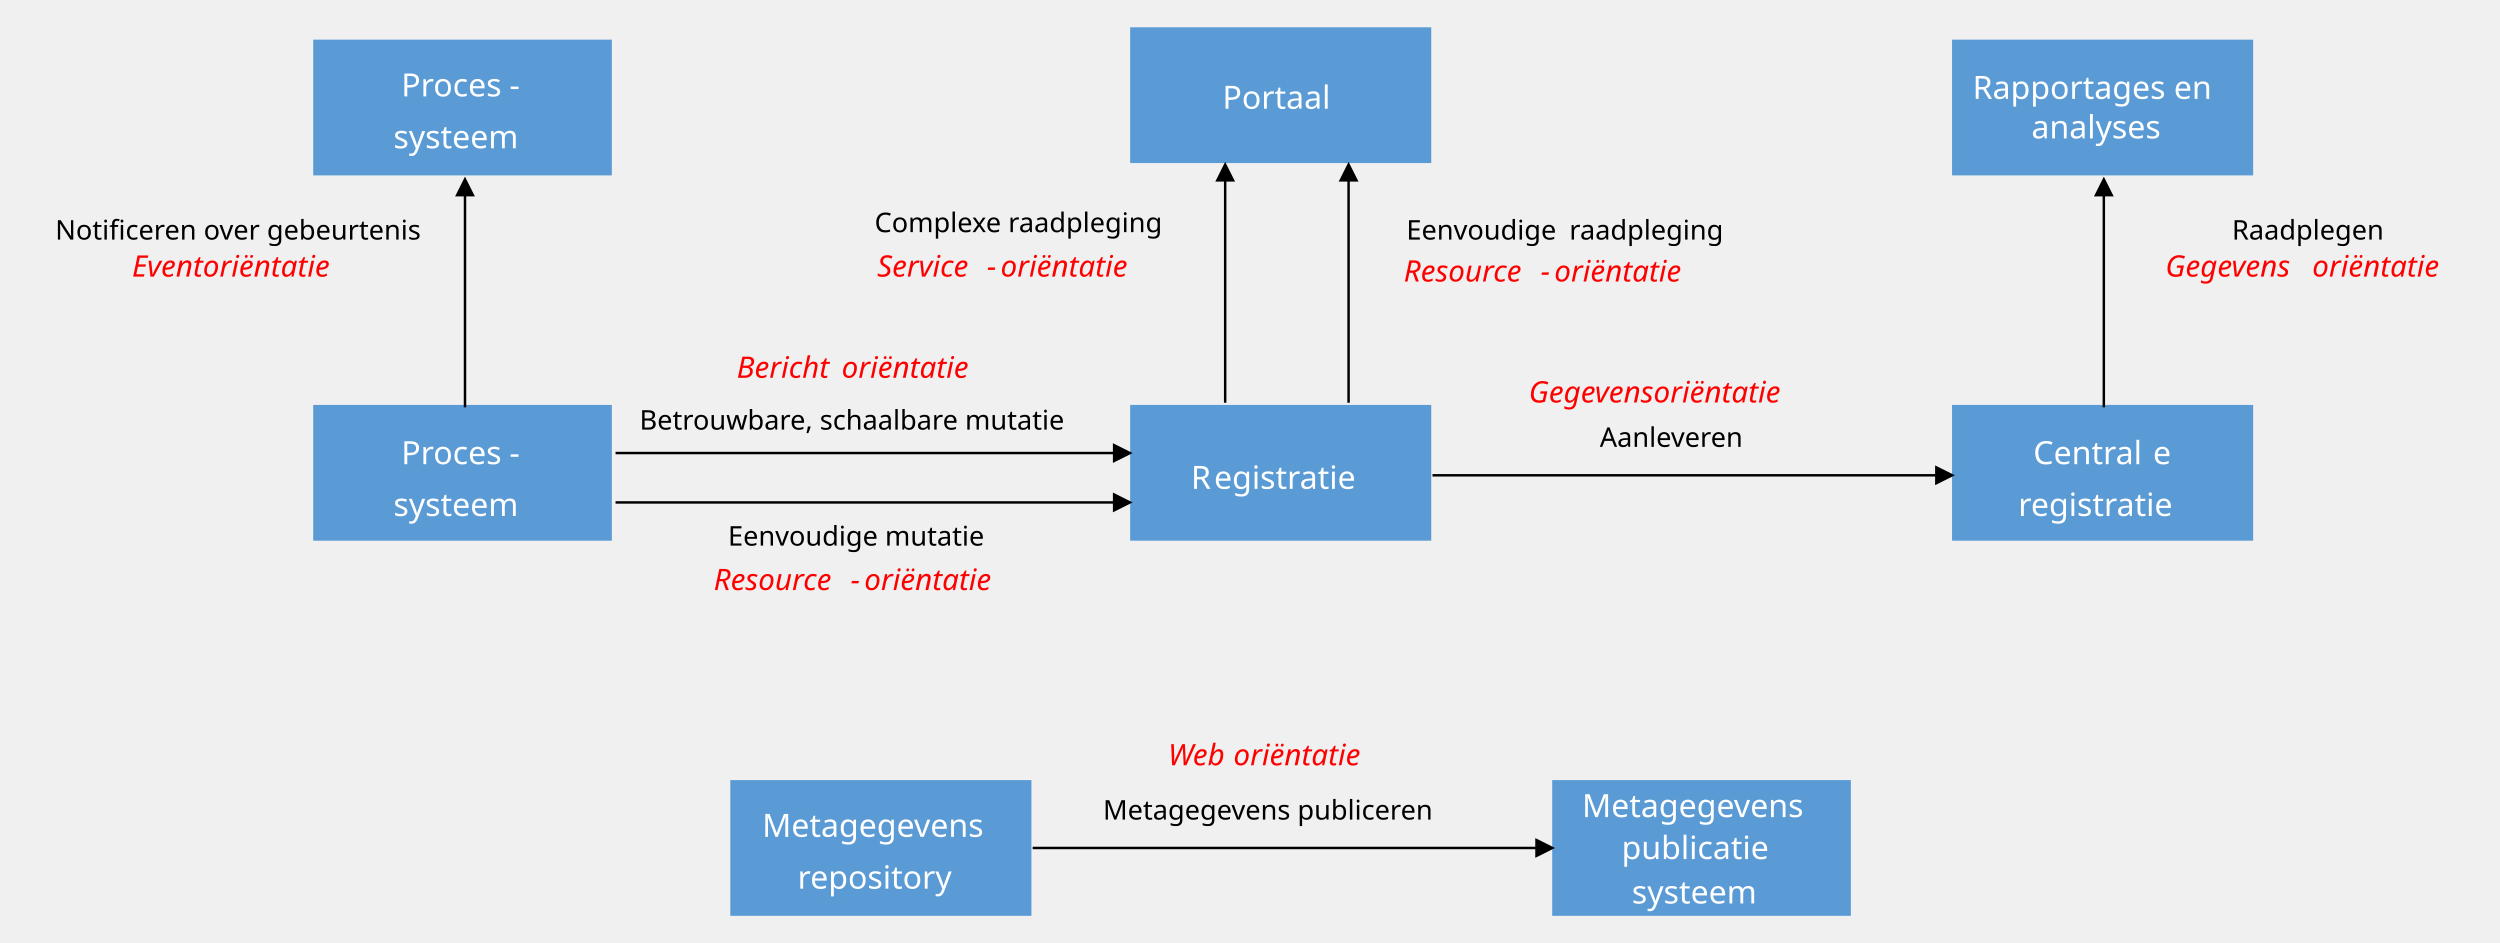
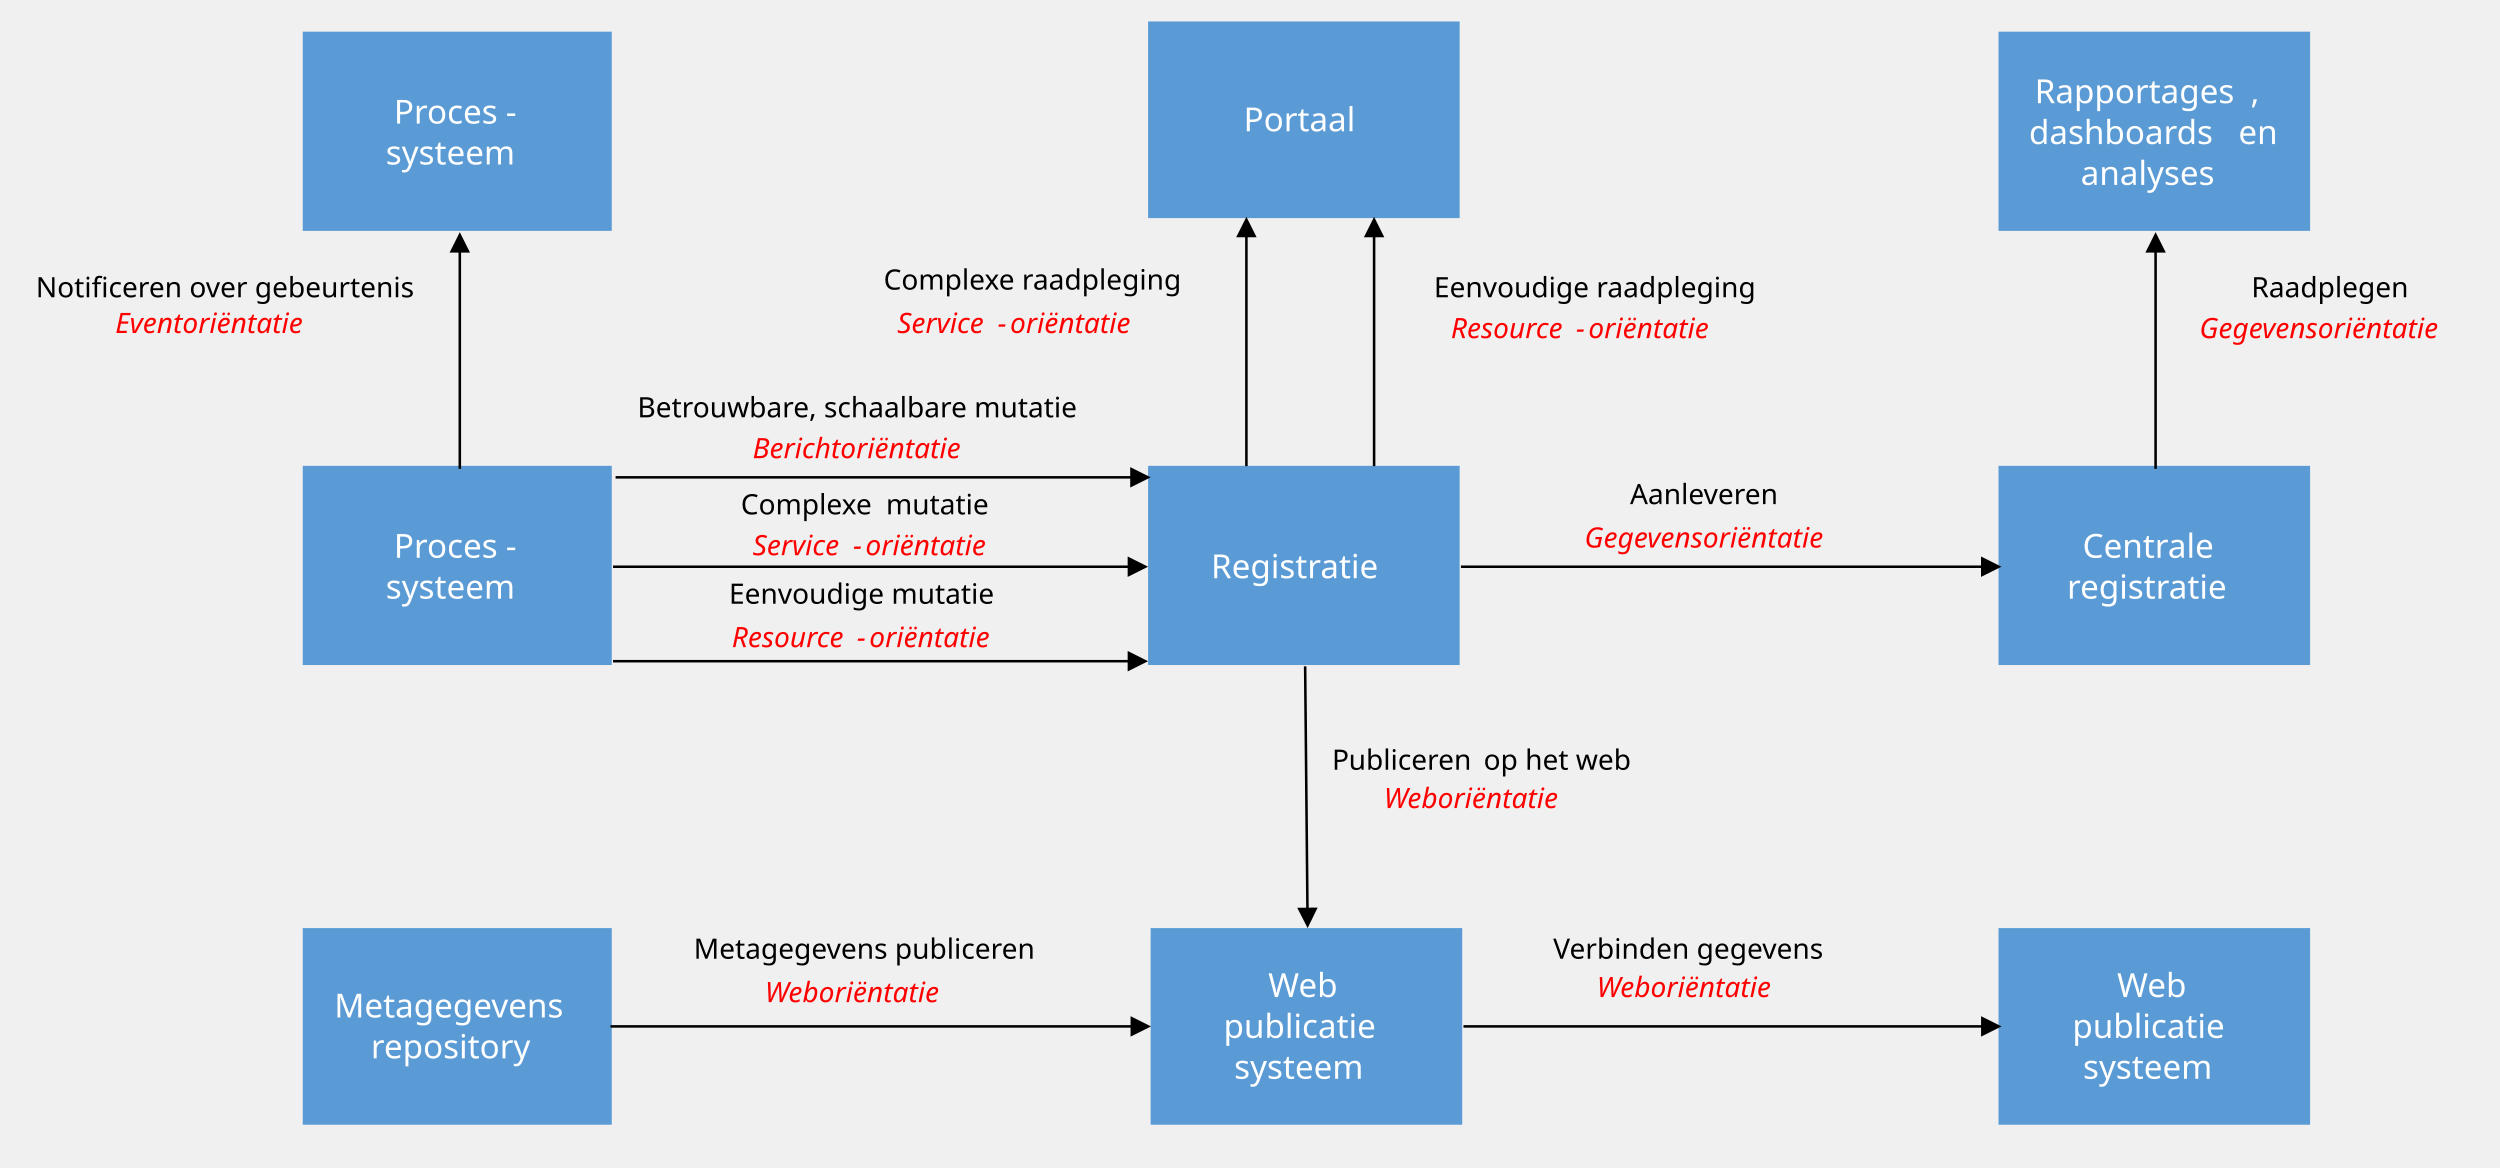
- <svg xmlns="http://www.w3.org/2000/svg" width="268mm" height="101mm" viewBox="0 0 268 101" version="1.1" id="svg1">
+ <svg xmlns="http://www.w3.org/2000/svg" width="259mm" height="121mm" viewBox="0 0 259 121" version="1.1" id="svg1">
  <defs id="defs1" />
  <g id="layer1">
-     <g transform="matrix(0.2645833,0,0,0.2645833,-28.07268,-61.63064)" id="g45">
-       <rect x="564" y="397" width="122" height="55" fill="#5b9bd5" id="rect1" />
-       <text fill="#ffffff" font-family="Verdana, Verdana_MSFontService, sans-serif" font-weight="400" font-size="13px" transform="translate(588.649,431)" id="text1">R</text>
-       <text fill="#ffffff" font-family="Verdana, Verdana_MSFontService, sans-serif" font-weight="400" font-size="13px" transform="translate(597.982,431)" id="text2">egistratie</text>
-       <rect x="897" y="397" width="122" height="55" fill="#5b9bd5" id="rect2" />
-       <text fill="#ffffff" font-family="Verdana, Verdana_MSFontService, sans-serif" font-weight="400" font-size="13px" transform="translate(929.917,421)" id="text3">Central</text>
-       <text fill="#ffffff" font-family="Verdana, Verdana_MSFontService, sans-serif" font-weight="400" font-size="13px" transform="translate(978.417,421)" id="text4">e</text>
-       <text fill="#ffffff" font-family="Verdana, Verdana_MSFontService, sans-serif" font-weight="400" font-size="13px" transform="translate(923.837,442)" id="text5">registratie</text>
-       <rect x="564" y="244" width="122" height="55" fill="#5b9bd5" id="rect5" />
-       <text fill="#ffffff" font-family="Verdana, Verdana_MSFontService, sans-serif" font-weight="400" font-size="13px" transform="translate(601.399,277)" id="text6">Portaal</text>
-       <rect x="233" y="397" width="121" height="55" fill="#5b9bd5" id="rect6" />
-       <text fill="#ffffff" font-family="Verdana, Verdana_MSFontService, sans-serif" font-weight="400" font-size="13px" transform="translate(268.681,421)" id="text7">Proces</text>
-       <text fill="#ffffff" font-family="Verdana, Verdana_MSFontService, sans-serif" font-weight="400" font-size="13px" transform="translate(312.515,421)" id="text8">-</text>
-       <text fill="#ffffff" font-family="Verdana, Verdana_MSFontService, sans-serif" font-weight="400" font-size="13px" transform="translate(265.515,442)" id="text9">systeem</text>
-       <path d="m 652,396.107 v -90.94 h 1 v 90.94 z m -3.5,-89.607 4,-8 4,8 z" id="path9" />
-       <text font-family="Verdana, Verdana_MSFontService, sans-serif" font-weight="400" font-size="11px" transform="translate(675.927,330)" id="text10">Eenvoudige</text>
-       <text font-family="Verdana, Verdana_MSFontService, sans-serif" font-weight="400" font-size="11px" transform="translate(741.927,330)" id="text11">raadpleging</text>
-       <rect x="233" y="249" width="121" height="55" fill="#5b9bd5" id="rect11" />
-       <text fill="#ffffff" font-family="Verdana, Verdana_MSFontService, sans-serif" font-weight="400" font-size="13px" transform="translate(268.681,272)" id="text12">Proces</text>
-       <text fill="#ffffff" font-family="Verdana, Verdana_MSFontService, sans-serif" font-weight="400" font-size="13px" transform="translate(312.515,272)" id="text13">-</text>
-       <text fill="#ffffff" font-family="Verdana, Verdana_MSFontService, sans-serif" font-weight="400" font-size="13px" transform="translate(265.515,293)" id="text14">systeem</text>
-       <path d="M 0.5,-5.61624e-7 0.5,86.8 h -1 L -0.5,5.61624e-7 Z M 4,85.467 l -4,8 -4,-8 z" transform="matrix(1,0,0,-1,294.5,397.967)" id="path14" />
-       <text font-family="Verdana, Verdana_MSFontService, sans-serif" font-weight="400" font-size="11px" transform="translate(128.49,330)" id="text15">Notificeren over gebeurtenis</text>
-       <path d="m 686.5,425 h 204.973 v 1 H 686.5 Z m 203.64,-3.5 8,4 -8,4 z" id="path15" />
-       <text font-family="Verdana, Verdana_MSFontService, sans-serif" font-weight="400" font-size="11px" transform="translate(754.277,414)" id="text16">Aanleveren</text>
-       <text fill="#ff0000" font-family="Verdana, Verdana_MSFontService, sans-serif" font-style="italic" font-weight="400" font-size="12px" transform="translate(159.568,345)" id="text17">Eventoriëntatie</text>
-       <text fill="#ff0000" font-family="Verdana, Verdana_MSFontService, sans-serif" font-style="italic" font-weight="400" font-size="12px" transform="translate(725.499,396)" id="text18">Gegevensoriëntatie</text>
-       <text fill="#ff0000" font-family="Verdana, Verdana_MSFontService, sans-serif" font-style="italic" font-weight="400" font-size="12px" transform="translate(674.838,347)" id="text19">Resource</text>
-       <text fill="#ff0000" font-family="Verdana, Verdana_MSFontService, sans-serif" font-style="italic" font-weight="400" font-size="12px" transform="translate(730.338,347)" id="text20">-</text>
-       <text fill="#ff0000" font-family="Verdana, Verdana_MSFontService, sans-serif" font-style="italic" font-weight="400" font-size="12px" transform="translate(735.838,347)" id="text21">oriëntatie</text>
-       <rect x="735" y="549" width="121" height="55" fill="#5b9bd5" id="rect21" />
-       <text fill="#ffffff" font-family="Verdana, Verdana_MSFontService, sans-serif" font-weight="400" font-size="13px" transform="translate(747.109,564)" id="text22">Metagegevens</text>
-       <text fill="#ffffff" font-family="Verdana, Verdana_MSFontService, sans-serif" font-weight="400" font-size="13px" transform="translate(763.109,581)" id="text23">publicatie</text>
-       <text fill="#ffffff" font-family="Verdana, Verdana_MSFontService, sans-serif" font-weight="400" font-size="13px" transform="translate(767.276,599)" id="text24">systeem</text>
-       <path d="m 355.5,416 h 202.837 v 1 H 355.5 Z m 201.504,-3.5 8,4 -8,4 z" id="path24" />
-       <text font-family="Verdana, Verdana_MSFontService, sans-serif" font-weight="400" font-size="11px" transform="translate(365.217,407)" id="text25">Betrouwbare, schaalbare mutatie</text>
-       <text fill="#ff0000" font-family="Verdana, Verdana_MSFontService, sans-serif" font-style="italic" font-weight="400" font-size="12px" transform="translate(404.597,386)" id="text26">Bericht</text>
-       <text fill="#ff0000" font-family="Verdana, Verdana_MSFontService, sans-serif" font-style="italic" font-weight="400" font-size="12px" transform="translate(447.097,386)" id="text27">oriëntatie</text>
-       <text font-family="Verdana, Verdana_MSFontService, sans-serif" font-weight="400" font-size="11px" transform="translate(460.442,327)" id="text28">Complexe raadpleging</text>
-       <text fill="#ff0000" font-family="Verdana, Verdana_MSFontService, sans-serif" font-style="italic" font-weight="400" font-size="12px" transform="translate(461.486,345)" id="text29">Service</text>
-       <text fill="#ff0000" font-family="Verdana, Verdana_MSFontService, sans-serif" font-style="italic" font-weight="400" font-size="12px" transform="translate(505.986,345)" id="text30">-</text>
-       <text fill="#ff0000" font-family="Verdana, Verdana_MSFontService, sans-serif" font-style="italic" font-weight="400" font-size="12px" transform="translate(511.486,345)" id="text31">oriëntatie</text>
-       <rect x="402" y="549" width="122" height="55" fill="#5b9bd5" id="rect31" />
-       <text fill="#ffffff" font-family="Verdana, Verdana_MSFontService, sans-serif" font-weight="400" font-size="13px" transform="translate(414.916,572)" id="text32">Metagegevens</text>
-       <text fill="#ffffff" font-family="Verdana, Verdana_MSFontService, sans-serif" font-weight="400" font-size="13px" transform="translate(429.25,593)" id="text33">repository</text>
-       <text font-family="Verdana, Verdana_MSFontService, sans-serif" font-weight="400" font-size="11px" transform="translate(553.011,565)" id="text34">Metagegevens publiceren</text>
-       <text fill="#ff0000" font-family="Verdana, Verdana_MSFontService, sans-serif" font-style="italic" font-weight="400" font-size="12px" transform="translate(579.349,543)" id="text35">Web</text>
-       <text fill="#ff0000" font-family="Verdana, Verdana_MSFontService, sans-serif" font-style="italic" font-weight="400" font-size="12px" transform="translate(605.849,543)" id="text36">oriëntatie</text>
-       <path d="m 602,396.107 v -90.94 h 1 v 90.94 z m -3.5,-89.607 4,-8 4,8 z" id="path36" />
-       <path d="m 524.5,576 h 204.973 v 1 H 524.5 Z m 203.64,-3.5 8,4 -8,4 z" id="path37" />
-       <text font-family="Verdana, Verdana_MSFontService, sans-serif" font-weight="400" font-size="11px" transform="translate(401.063,454)" id="text37">Eenvoudige mutatie</text>
-       <text fill="#ff0000" font-family="Verdana, Verdana_MSFontService, sans-serif" font-style="italic" font-weight="400" font-size="12px" transform="translate(395.257,472)" id="text38">Resource</text>
-       <text fill="#ff0000" font-family="Verdana, Verdana_MSFontService, sans-serif" font-style="italic" font-weight="400" font-size="12px" transform="translate(450.757,472)" id="text39">-</text>
-       <text fill="#ff0000" font-family="Verdana, Verdana_MSFontService, sans-serif" font-style="italic" font-weight="400" font-size="12px" transform="translate(456.257,472)" id="text40">oriëntatie</text>
-       <path d="m 355.5,436 h 202.837 v 1 H 355.5 Z m 201.504,-3.5 8,4 -8,4 z" id="path40" />
-       <rect x="897" y="249" width="122" height="55" fill="#5b9bd5" id="rect40" />
-       <text fill="#ffffff" font-family="Verdana, Verdana_MSFontService, sans-serif" font-weight="400" font-size="13px" transform="translate(905.337,273)" id="text41">Rapportages en</text>
-       <text fill="#ffffff" font-family="Verdana, Verdana_MSFontService, sans-serif" font-weight="400" font-size="13px" transform="translate(929.17,289)" id="text42">analyses</text>
-       <path d="M 0.5,-5.61624e-7 0.5,86.8 h -1 L -0.5,5.61624e-7 Z M 4,85.467 l -4,8 -4,-8 z" transform="matrix(1,0,0,-1,958.5,397.967)" id="path42" />
-       <text font-family="Verdana, Verdana_MSFontService, sans-serif" font-weight="400" font-size="11px" transform="translate(1010.42,330)" id="text43">Raadplegen</text>
-       <text fill="#ff0000" font-family="Verdana, Verdana_MSFontService, sans-serif" font-style="italic" font-weight="400" font-size="12px" transform="translate(983.433,345)" id="text44">Gegevens</text>
-       <text fill="#ff0000" font-family="Verdana, Verdana_MSFontService, sans-serif" font-style="italic" font-weight="400" font-size="12px" transform="translate(1042.93,345)" id="text45">oriëntatie</text>
+     <g transform="matrix(0.2645833,0,0,0.2645833,-30.28401,-50.69377)" id="g56">
+       <rect x="564" y="374" width="122" height="78" fill="#5b9bd5" id="rect1" />
+       <text fill="#ffffff" font-family="Verdana, Verdana_MSFontService, sans-serif" font-weight="400" font-size="13px" transform="translate(588.649,418)" id="text1">Registratie</text>
+       <rect x="897" y="374" width="122" height="78" fill="#5b9bd5" id="rect2" />
+       <text fill="#ffffff" font-family="Verdana, Verdana_MSFontService, sans-serif" font-weight="400" font-size="13px" transform="translate(929.917,410)" id="text2">Centrale</text>
+       <text fill="#ffffff" font-family="Verdana, Verdana_MSFontService, sans-serif" font-weight="400" font-size="13px" transform="translate(923.837,426)" id="text3">registratie</text>
+       <rect x="564" y="200" width="122" height="77" fill="#5b9bd5" id="rect3" />
+       <text fill="#ffffff" font-family="Verdana, Verdana_MSFontService, sans-serif" font-weight="400" font-size="13px" transform="translate(601.399,243)" id="text4">Portaal</text>
+       <rect x="233" y="374" width="121" height="78" fill="#5b9bd5" id="rect4" />
+       <text fill="#ffffff" font-family="Verdana, Verdana_MSFontService, sans-serif" font-weight="400" font-size="13px" transform="translate(268.681,410)" id="text5">Proces</text>
+       <text fill="#ffffff" font-family="Verdana, Verdana_MSFontService, sans-serif" font-weight="400" font-size="13px" transform="translate(312.515,410)" id="text6">-</text>
+       <text fill="#ffffff" font-family="Verdana, Verdana_MSFontService, sans-serif" font-weight="400" font-size="13px" transform="translate(265.515,426)" id="text7">systeem</text>
+       <path d="m 652,374.107 v -90.94 h 1 v 90.94 z m -3.5,-89.607 4,-8 4,8 z" id="path7" />
+       <text font-family="Verdana, Verdana_MSFontService, sans-serif" font-weight="400" font-size="11px" transform="translate(675.927,308)" id="text8">Eenvoudige raadpleging</text>
+       <rect x="233" y="204" width="121" height="78" fill="#5b9bd5" id="rect8" />
+       <text fill="#ffffff" font-family="Verdana, Verdana_MSFontService, sans-serif" font-weight="400" font-size="13px" transform="translate(268.681,240)" id="text9">Proces</text>
+       <text fill="#ffffff" font-family="Verdana, Verdana_MSFontService, sans-serif" font-weight="400" font-size="13px" transform="translate(312.515,240)" id="text10">-</text>
+       <text fill="#ffffff" font-family="Verdana, Verdana_MSFontService, sans-serif" font-weight="400" font-size="13px" transform="translate(265.515,256)" id="text11">systeem</text>
+       <path d="M 0.5,-5.66354e-7 0.5,86.02 h -1 L -0.5,5.66354e-7 Z M 4,84.687 l -4,8 -4,-8 z" transform="matrix(1,0,0,-1,294.5,375.187)" id="path11" />
+       <text font-family="Verdana, Verdana_MSFontService, sans-serif" font-weight="400" font-size="11px" transform="translate(128.49,308)" id="text12">Notificeren over gebeurtenis</text>
+       <path d="m 686.5,413 h 204.973 v 1 H 686.5 Z m 203.64,-3.5 8,4 -8,4 z" id="path12" />
+       <text font-family="Verdana, Verdana_MSFontService, sans-serif" font-weight="400" font-size="11px" transform="translate(752.705,389)" id="text13">Aanleveren</text>
+       <text fill="#ff0000" font-family="Verdana, Verdana_MSFontService, sans-serif" font-style="italic" font-weight="400" font-size="11px" transform="translate(159.568,322)" id="text14">Eventoriëntatie</text>
+       <text fill="#ff0000" font-family="Verdana, Verdana_MSFontService, sans-serif" font-style="italic" font-weight="400" font-size="11px" transform="translate(734.877,406)" id="text15">Gegevensoriëntatie</text>
+       <text fill="#ff0000" font-family="Verdana, Verdana_MSFontService, sans-serif" font-style="italic" font-weight="400" font-size="11px" transform="translate(682.557,324)" id="text16">Resource</text>
+       <text fill="#ff0000" font-family="Verdana, Verdana_MSFontService, sans-serif" font-style="italic" font-weight="400" font-size="11px" transform="translate(731.557,324)" id="text17">-</text>
+       <text fill="#ff0000" font-family="Verdana, Verdana_MSFontService, sans-serif" font-style="italic" font-weight="400" font-size="11px" transform="translate(736.391,324)" id="text18">oriëntatie</text>
+       <rect x="565" y="555" width="122" height="77" fill="#5b9bd5" id="rect18" />
+       <text fill="#ffffff" font-family="Verdana, Verdana_MSFontService, sans-serif" font-weight="400" font-size="13px" transform="translate(611.04,582)" id="text19">Web</text>
+       <text fill="#ffffff" font-family="Verdana, Verdana_MSFontService, sans-serif" font-weight="400" font-size="13px" transform="translate(593.54,598)" id="text20">publicatie</text>
+       <text fill="#ffffff" font-family="Verdana, Verdana_MSFontService, sans-serif" font-weight="400" font-size="13px" transform="translate(597.707,614)" id="text21">systeem</text>
+       <path d="m 355.5,378 h 202.837 v 1 H 355.5 Z m 201.504,-3.5 8,4 -8,4 z" id="path21" />
+       <text font-family="Verdana, Verdana_MSFontService, sans-serif" font-weight="400" font-size="11px" transform="translate(364.055,355)" id="text22">Betrouwbare, schaalbare mutatie</text>
+       <text fill="#ff0000" font-family="Verdana, Verdana_MSFontService, sans-serif" font-style="italic" font-weight="400" font-size="11px" transform="translate(409.158,371)" id="text23">Berichtoriëntatie</text>
+       <text font-family="Verdana, Verdana_MSFontService, sans-serif" font-weight="400" font-size="11px" transform="translate(460.442,305)" id="text24">Complexe raadpleging</text>
+       <text fill="#ff0000" font-family="Verdana, Verdana_MSFontService, sans-serif" font-style="italic" font-weight="400" font-size="11px" transform="translate(465.779,322)" id="text25">Service</text>
+       <text fill="#ff0000" font-family="Verdana, Verdana_MSFontService, sans-serif" font-style="italic" font-weight="400" font-size="11px" transform="translate(505.112,322)" id="text26">-</text>
+       <text fill="#ff0000" font-family="Verdana, Verdana_MSFontService, sans-serif" font-style="italic" font-weight="400" font-size="11px" transform="translate(509.946,322)" id="text27">oriëntatie</text>
+       <rect x="233" y="555" width="121" height="77" fill="#5b9bd5" id="rect27" />
+       <text fill="#ffffff" font-family="Verdana, Verdana_MSFontService, sans-serif" font-weight="400" font-size="13px" transform="translate(245.348,590)" id="text28">Metagegevens</text>
+       <text fill="#ffffff" font-family="Verdana, Verdana_MSFontService, sans-serif" font-weight="400" font-size="13px" transform="translate(259.681,606)" id="text29">repository</text>
+       <text font-family="Verdana, Verdana_MSFontService, sans-serif" font-weight="400" font-size="11px" transform="translate(386.091,567)" id="text30">Metagegevens publiceren</text>
+       <text fill="#ff0000" font-family="Verdana, Verdana_MSFontService, sans-serif" font-style="italic" font-weight="400" font-size="11px" transform="translate(413.956,584)" id="text31">Weboriëntatie</text>
+       <path d="m 602,374.107 v -90.94 h 1 v 90.94 z m -3.5,-89.607 4,-8 4,8 z" id="path31" />
+       <path d="m 353.5,593 h 204.973 v 1 H 353.5 Z m 203.64,-3.5 8,4 -8,4 z" id="path32" />
+       <text font-family="Verdana, Verdana_MSFontService, sans-serif" font-weight="400" font-size="11px" transform="translate(399.902,428)" id="text32">Eenvoudige mutatie</text>
+       <text fill="#ff0000" font-family="Verdana, Verdana_MSFontService, sans-serif" font-style="italic" font-weight="400" font-size="11px" transform="translate(400.996,445)" id="text33">Resource</text>
+       <text fill="#ff0000" font-family="Verdana, Verdana_MSFontService, sans-serif" font-style="italic" font-weight="400" font-size="11px" transform="translate(449.996,445)" id="text34">-</text>
+       <text fill="#ff0000" font-family="Verdana, Verdana_MSFontService, sans-serif" font-style="italic" font-weight="400" font-size="11px" transform="translate(454.829,445)" id="text35">oriëntatie</text>
+       <path d="m 354.5,450 h 202.837 v 1 H 354.5 Z m 201.504,-3.5 8,4 -8,4 z" id="path35" />
+       <rect x="897" y="204" width="122" height="78" fill="#5b9bd5" id="rect35" />
+       <text fill="#ffffff" font-family="Verdana, Verdana_MSFontService, sans-serif" font-weight="400" font-size="13px" transform="translate(911.173,232)" id="text36">Rapportages</text>
+       <text fill="#ffffff" font-family="Verdana, Verdana_MSFontService, sans-serif" font-weight="400" font-size="13px" transform="translate(995.673,232)" id="text37">,</text>
+       <text fill="#ffffff" font-family="Verdana, Verdana_MSFontService, sans-serif" font-weight="400" font-size="13px" transform="translate(908.92,248)" id="text38">dashboards</text>
+       <text fill="#ffffff" font-family="Verdana, Verdana_MSFontService, sans-serif" font-weight="400" font-size="13px" transform="translate(990.92,248)" id="text39">en</text>
+       <text fill="#ffffff" font-family="Verdana, Verdana_MSFontService, sans-serif" font-weight="400" font-size="13px" transform="translate(929.173,264)" id="text40">analyses</text>
+       <path d="M 0.5,-5.66354e-7 0.5,86.02 h -1 L -0.5,5.66354e-7 Z M 4,84.687 l -4,8 -4,-8 z" transform="matrix(1,0,0,-1,958.5,375.187)" id="path40" />
+       <text font-family="Verdana, Verdana_MSFontService, sans-serif" font-weight="400" font-size="11px" transform="translate(996.002,308)" id="text41">Raadplegen</text>
+       <text fill="#ff0000" font-family="Verdana, Verdana_MSFontService, sans-serif" font-style="italic" font-weight="400" font-size="11px" transform="translate(975.649,324)" id="text42">Gegevensoriëntatie</text>
+       <text font-family="Verdana, Verdana_MSFontService, sans-serif" font-weight="400" font-size="11px" transform="translate(404.53,393)" id="text43">Complexe</text>
+       <text font-family="Verdana, Verdana_MSFontService, sans-serif" font-weight="400" font-size="11px" transform="translate(461.363,393)" id="text44">mutatie</text>
+       <text fill="#ff0000" font-family="Verdana, Verdana_MSFontService, sans-serif" font-style="italic" font-weight="400" font-size="11px" transform="translate(409.158,409)" id="text45">Service</text>
+       <text fill="#ff0000" font-family="Verdana, Verdana_MSFontService, sans-serif" font-style="italic" font-weight="400" font-size="11px" transform="translate(448.491,409)" id="text46">-</text>
+       <text fill="#ff0000" font-family="Verdana, Verdana_MSFontService, sans-serif" font-style="italic" font-weight="400" font-size="11px" transform="translate(453.325,409)" id="text47">oriëntatie</text>
+       <path d="m 354.5,413 h 202.837 v 1 H 354.5 Z m 201.504,-3.5 8,4 -8,4 z" id="path47" />
+       <path d="m 626,452.495 0.911,95.839 -1,0.01 L 625,452.505 Z m 4.398,94.473 -3.923,8.038 -4.076,-7.962 z" id="path48" />
+       <text fill="#ff0000" font-family="Verdana, Verdana_MSFontService, sans-serif" font-style="italic" font-weight="400" font-size="11px" transform="translate(656.318,508)" id="text48">Weboriëntatie</text>
+       <text font-family="Verdana, Verdana_MSFontService, sans-serif" font-weight="400" font-size="11px" transform="translate(636.034,493)" id="text49">P</text>
+       <text font-family="Verdana, Verdana_MSFontService, sans-serif" font-weight="400" font-size="11px" transform="translate(642.534,493)" id="text50">ubliceren</text>
+       <text font-family="Verdana, Verdana_MSFontService, sans-serif" font-weight="400" font-size="11px" transform="translate(695.367,493)" id="text51">op het web</text>
+       <rect x="897" y="555" width="122" height="77" fill="#5b9bd5" id="rect51" />
+       <text fill="#ffffff" font-family="Verdana, Verdana_MSFontService, sans-serif" font-weight="400" font-size="13px" transform="translate(943.42,582)" id="text52">Web</text>
+       <text fill="#ffffff" font-family="Verdana, Verdana_MSFontService, sans-serif" font-weight="400" font-size="13px" transform="translate(925.92,598)" id="text53">publicatie</text>
+       <text fill="#ffffff" font-family="Verdana, Verdana_MSFontService, sans-serif" font-weight="400" font-size="13px" transform="translate(930.086,614)" id="text54">systeem</text>
+       <path d="m 687.5,593 h 203.999 v 1 H 687.5 Z m 202.665,-3.5 8,4 -8,4 z" id="path54" />
+       <text fill="#ff0000" font-family="Verdana, Verdana_MSFontService, sans-serif" font-style="italic" font-weight="400" font-size="11px" transform="translate(739.678,582)" id="text55">Weboriëntatie</text>
+       <text font-family="Verdana, Verdana_MSFontService, sans-serif" font-weight="400" font-size="11px" transform="translate(722.625,567)" id="text56">Verbinden gegevens</text>
    </g>
  </g>
</svg>
